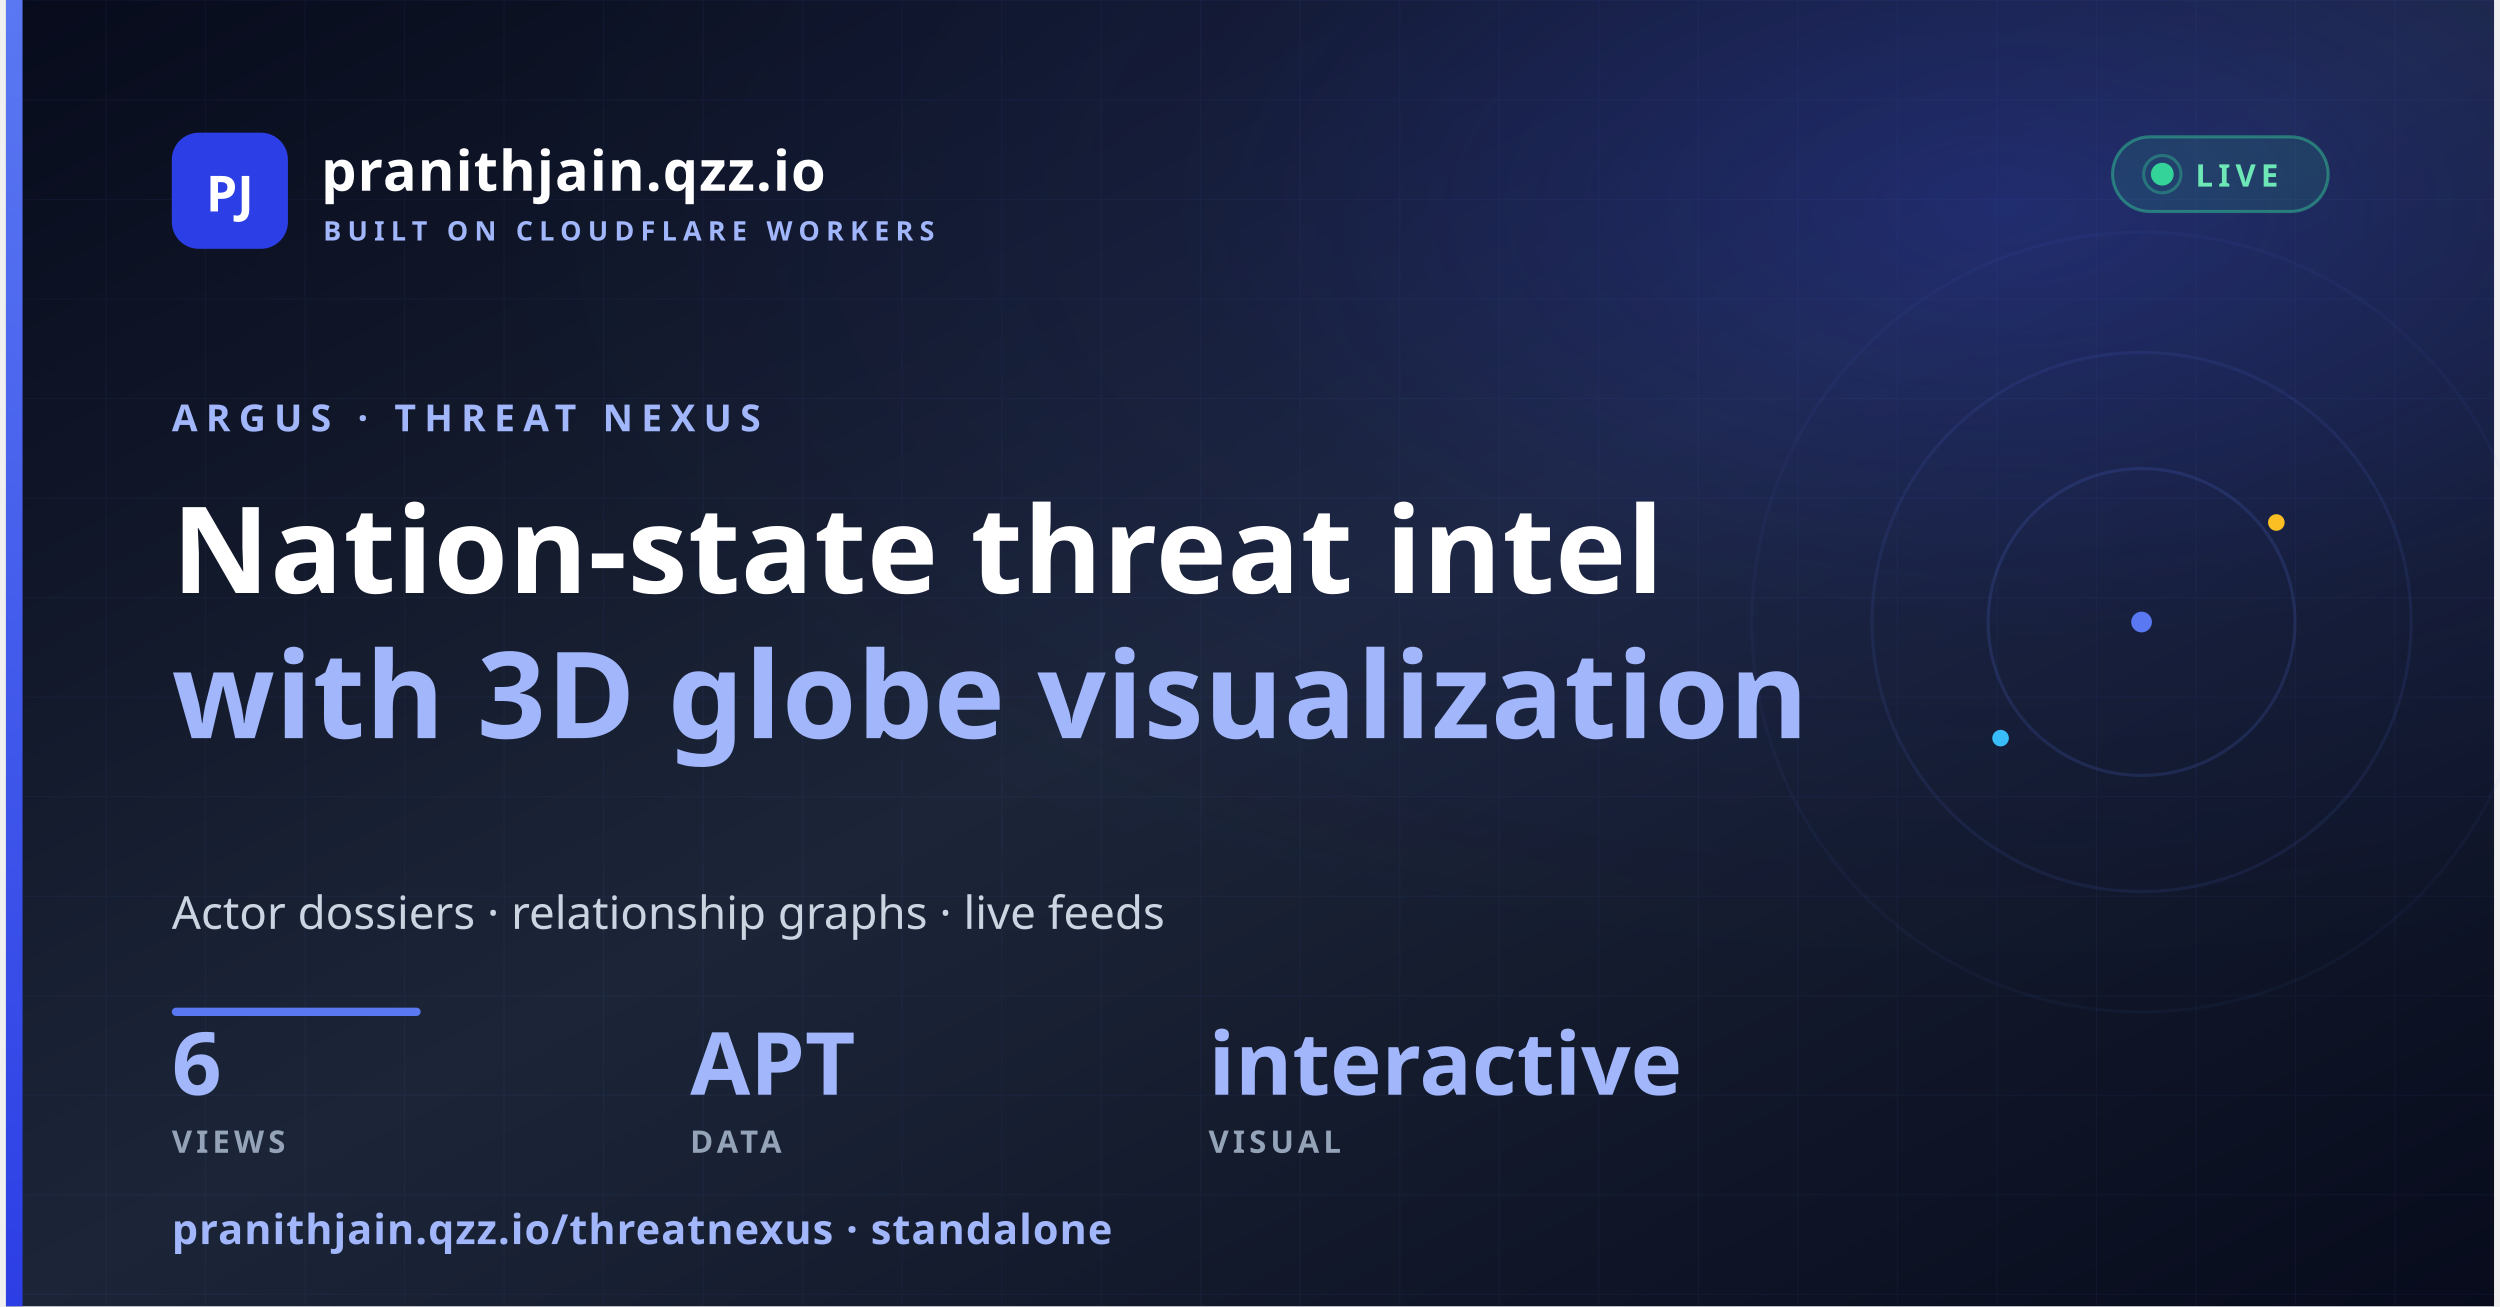
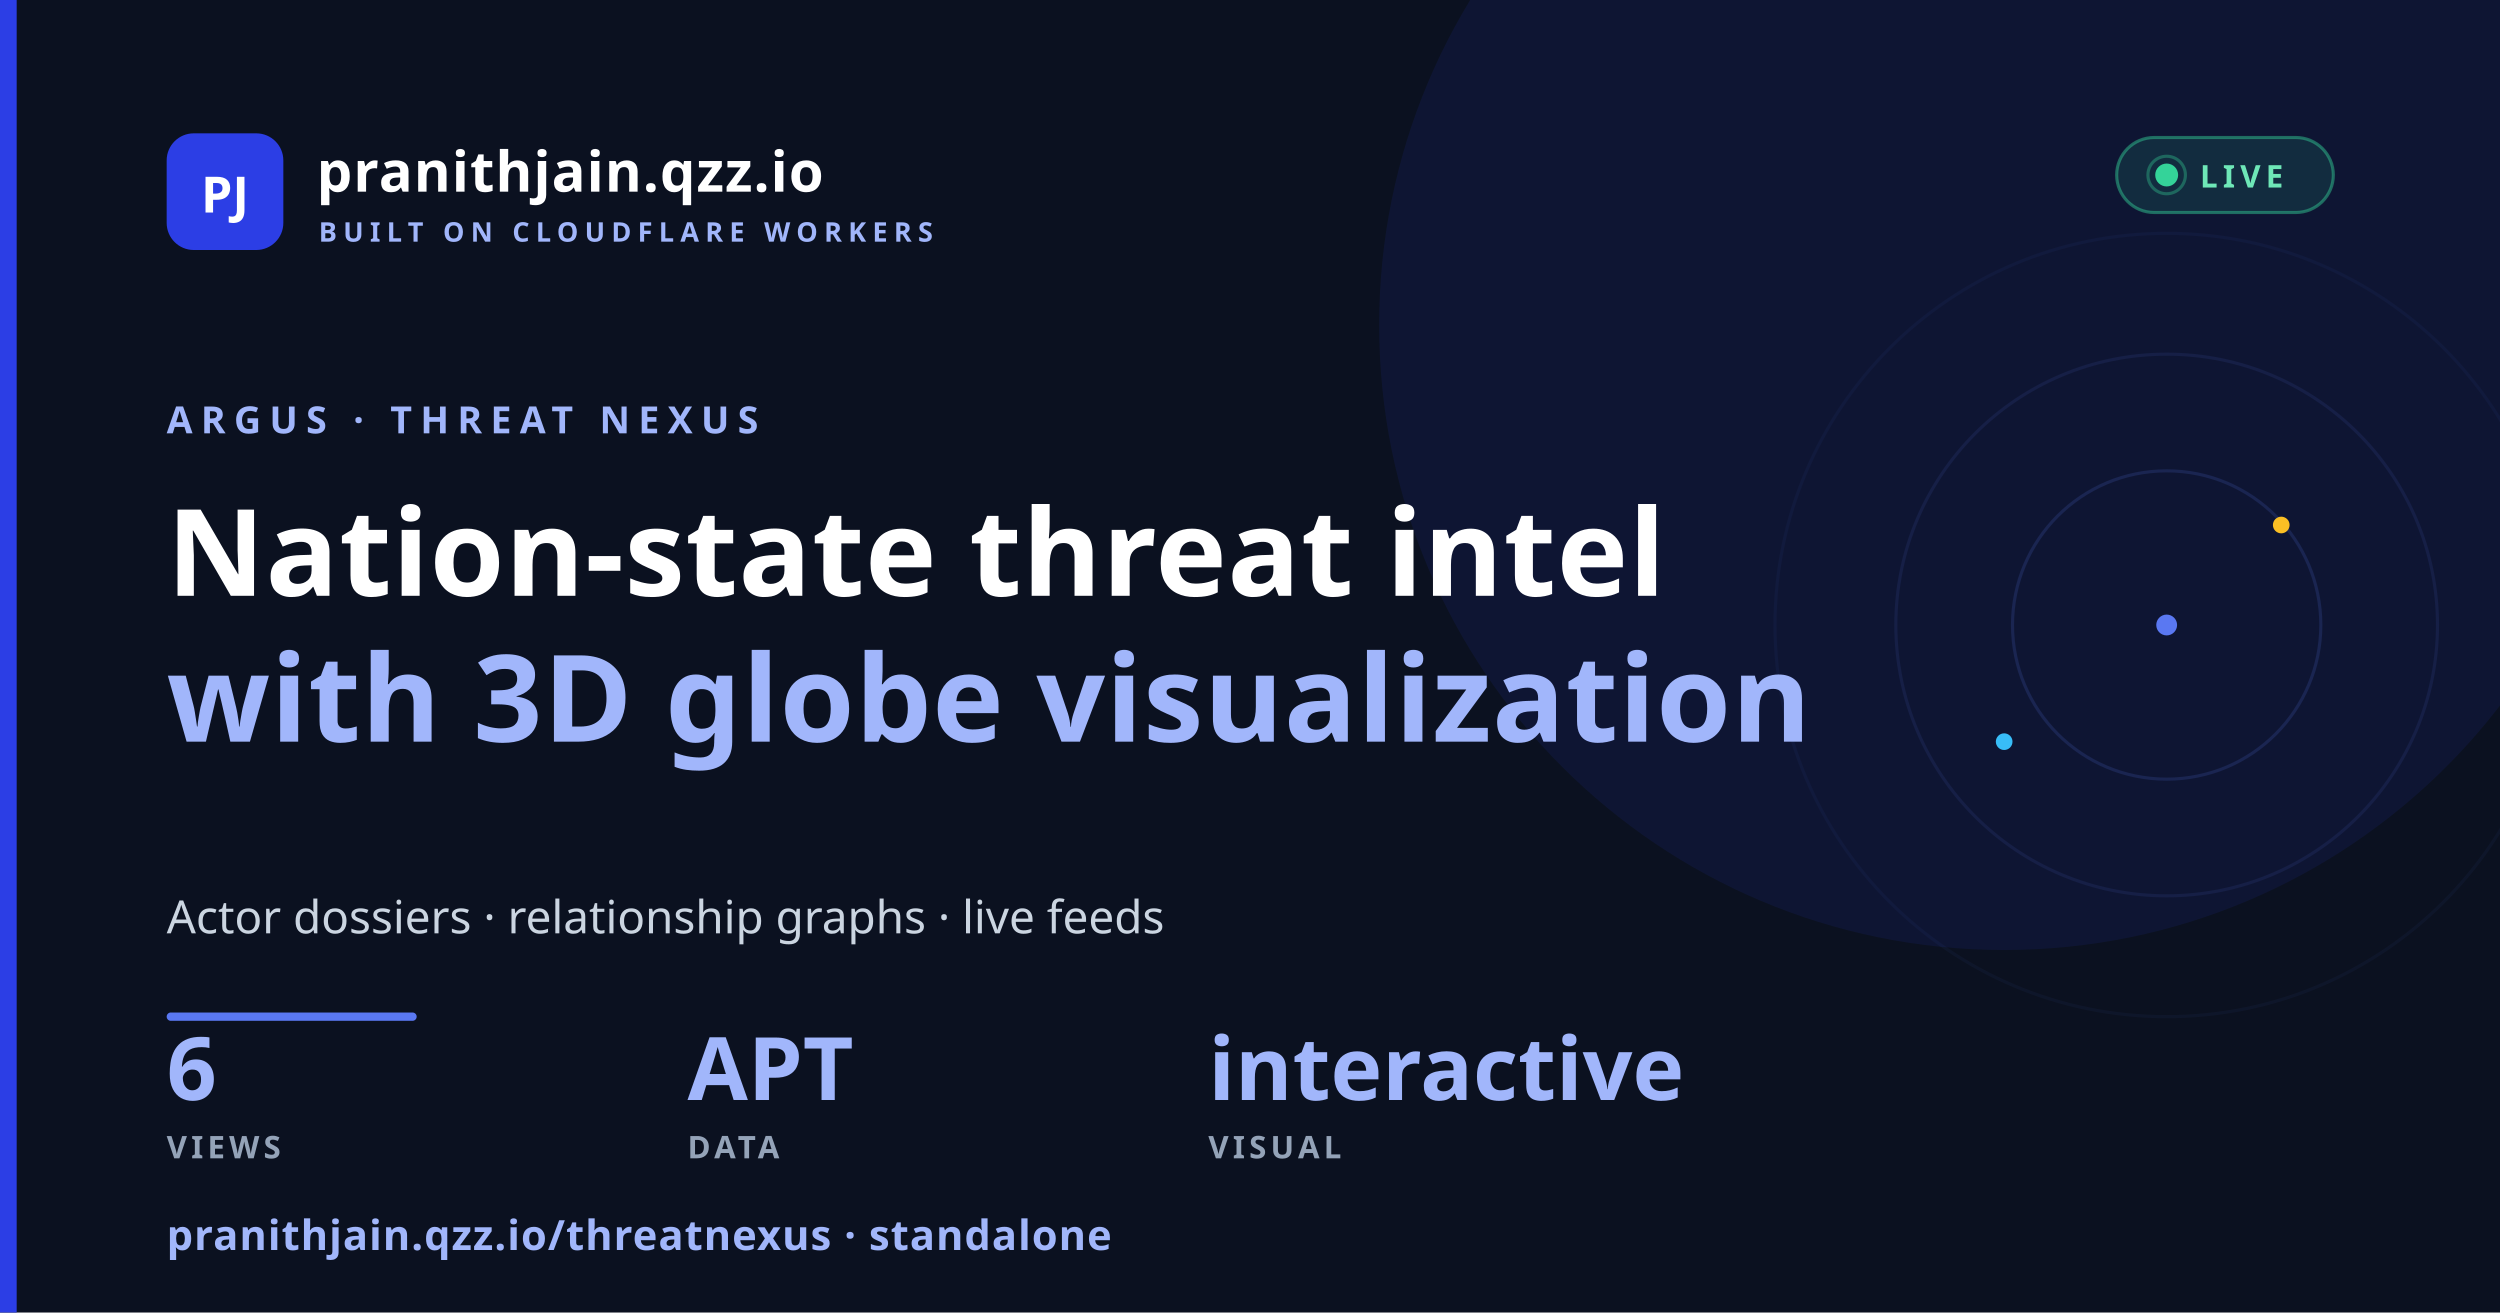
- <svg xmlns="http://www.w3.org/2000/svg" width="800" height="418" viewBox="0 0 1200 630" font-family="'Hanken Grotesk', system-ui, sans-serif">
-   <defs>
-     <linearGradient id="bg" x1="0" y1="0" x2="1" y2="1">
-       <stop offset="0%" stop-color="#070b1c" />
-       <stop offset="50%" stop-color="#1c2538" />
-       <stop offset="100%" stop-color="#070b1c" />
-     </linearGradient>
-     <radialGradient id="glow" cx="80%" cy="16%" r="60%">
-       <stop offset="0%" stop-color="#2c3ee5" stop-opacity="0.32" />
-       <stop offset="55%" stop-color="#2c3ee5" stop-opacity="0.07" />
-       <stop offset="100%" stop-color="#2c3ee5" stop-opacity="0" />
-     </radialGradient>
-     <linearGradient id="bar" x1="0" y1="0" x2="0" y2="1">
-       <stop offset="0%" stop-color="#5a78f2" />
-       <stop offset="100%" stop-color="#2c3ee5" />
-     </linearGradient>
-     <pattern id="grid" width="48" height="48" patternUnits="userSpaceOnUse">
-       <path d="M 48 0 L 0 0 0 48" fill="none" stroke="#5a78f2" stroke-opacity="0.06" stroke-width="1" />
-     </pattern>
-   </defs>
-   <rect width="1200" height="630" fill="url(#bg)" />
-   <rect width="1200" height="630" fill="url(#grid)" />
-   <rect width="1200" height="630" fill="url(#glow)" />
+ <svg xmlns="http://www.w3.org/2000/svg" width="1200" height="630" viewBox="0 0 1200 630" font-family="'Hanken Grotesk', system-ui, sans-serif">
+   <rect width="1200" height="630" fill="#0b1120" />
+   <circle cx="962" cy="156" r="300" fill="#2c3ee5" opacity="0.10" />
  <g stroke="#5a78f2" fill="none">
-     <circle cx="1030" cy="300" r="74" stroke-opacity="0.16" stroke-width="1.5" />
-     <circle cx="1030" cy="300" r="130" stroke-opacity="0.10" stroke-width="1.5" />
-     <circle cx="1030" cy="300" r="188" stroke-opacity="0.05" stroke-width="1.5" />
+     <circle cx="1040" cy="300" r="74" stroke-opacity="0.16" stroke-width="1.5" />
+     <circle cx="1040" cy="300" r="130" stroke-opacity="0.10" stroke-width="1.5" />
+     <circle cx="1040" cy="300" r="188" stroke-opacity="0.05" stroke-width="1.5" />
  </g>
-   <circle cx="1030" cy="300" r="5" fill="#5a78f2" />
+   <circle cx="1040" cy="300" r="5" fill="#5a78f2" />
  <circle cx="1095" cy="252" r="4" fill="#fbbf24" />
  <circle cx="962" cy="356" r="4" fill="#38bdf8" />
-   <rect x="0" y="0" width="8" height="630" fill="url(#bar)" />
+   <rect x="0" y="0" width="8" height="630" fill="#2c3ee5" />
  <rect x="80" y="64" width="56" height="56" rx="13" fill="#2c3ee5" />
  <text x="108" y="102" text-anchor="middle" font-size="24" font-weight="800" fill="#ffffff">PJ</text>
  <text x="152" y="92" font-size="27" font-weight="800" letter-spacing="0.5" fill="#ffffff">pranithjain.qzz.io</text>
  <text x="153" y="116" font-size="13" font-weight="700" letter-spacing="3" fill="#a1b6fb">BUILT ON CLOUDFLARE WORKERS</text>
  <g>
    <rect x="1016" y="66" width="104" height="36" rx="18" fill="#34d399" fill-opacity="0.12" stroke="#34d399" stroke-opacity="0.45" stroke-width="1.5" />
    <circle cx="1040" cy="84" r="5.5" fill="#34d399" />
    <circle cx="1040" cy="84" r="9" fill="none" stroke="#34d399" stroke-opacity="0.35" stroke-width="1.5" />
    <text x="1056" y="90" font-size="15" font-weight="800" letter-spacing="2.5" fill="#6ee7b7">LIVE</text>
  </g>
  <text x="80" y="208" font-size="18" font-weight="800" letter-spacing="4" fill="#a1b6fb">ARGUS · THREAT NEXUS</text>
  <text x="80" y="286" font-size="58" font-weight="800" letter-spacing="0.3" fill="#ffffff">Nation-state threat intel</text>
  <text x="80" y="356" font-size="58" font-weight="800" letter-spacing="0.3" fill="#a1b6fb">with 3D globe visualization</text>
  <text x="80" y="448" font-size="22" font-weight="400" fill="#cbd5e1">Actor dossiers · relationship graphs · live feeds</text>
  <rect x="80" y="486" width="120" height="4" rx="2" fill="#5a78f2" />
  <text x="80" y="528" font-size="42" font-weight="800" fill="#a1b6fb">6</text>
  <text x="80" y="556" font-size="15" font-weight="600" letter-spacing="2" fill="#94a3b8">VIEWS</text>
  <text x="330" y="528" font-size="42" font-weight="800" fill="#a1b6fb">APT</text>
  <text x="330" y="556" font-size="15" font-weight="600" letter-spacing="2" fill="#94a3b8">DATA</text>
  <text x="580" y="528" font-size="42" font-weight="800" fill="#a1b6fb">interactive</text>
  <text x="580" y="556" font-size="15" font-weight="600" letter-spacing="2" fill="#94a3b8">VISUAL</text>
  <text x="80" y="600" font-size="20" font-weight="700" letter-spacing="0.5" fill="#94a3b8">
    <tspan fill="#a1b6fb" font-weight="800">pranithjain.qzz.io/threatnexus  ·  standalone</tspan>
  </text>
</svg>
